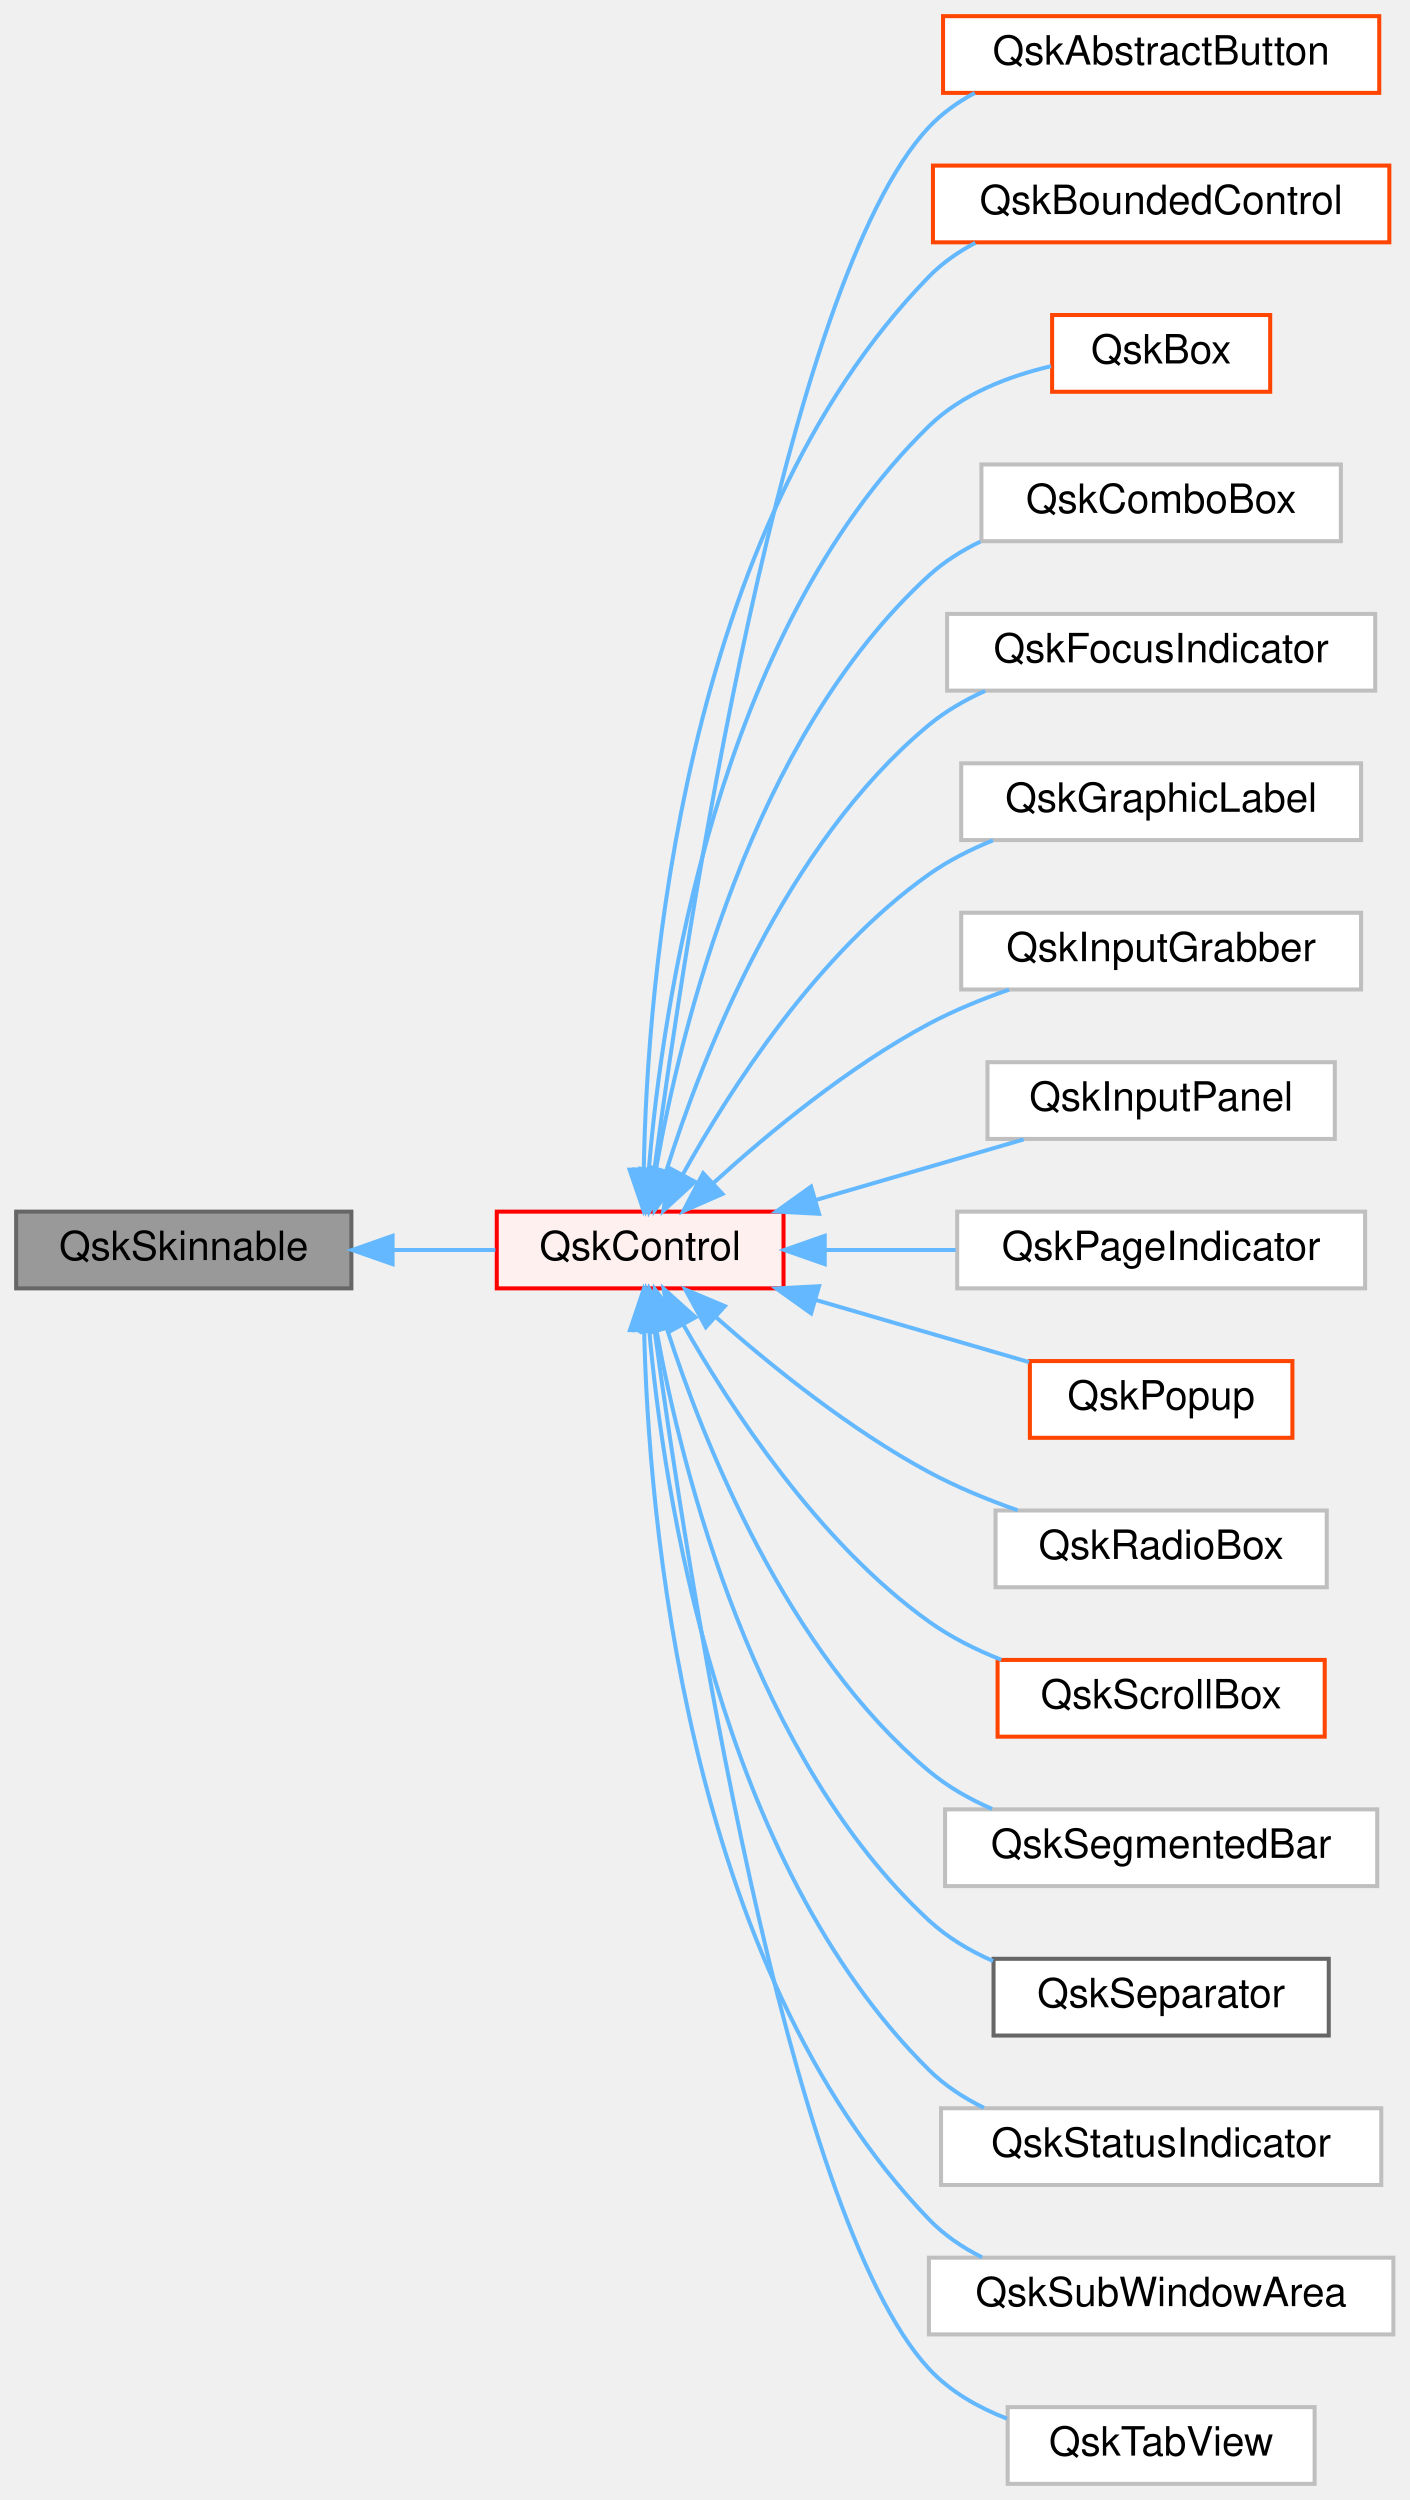
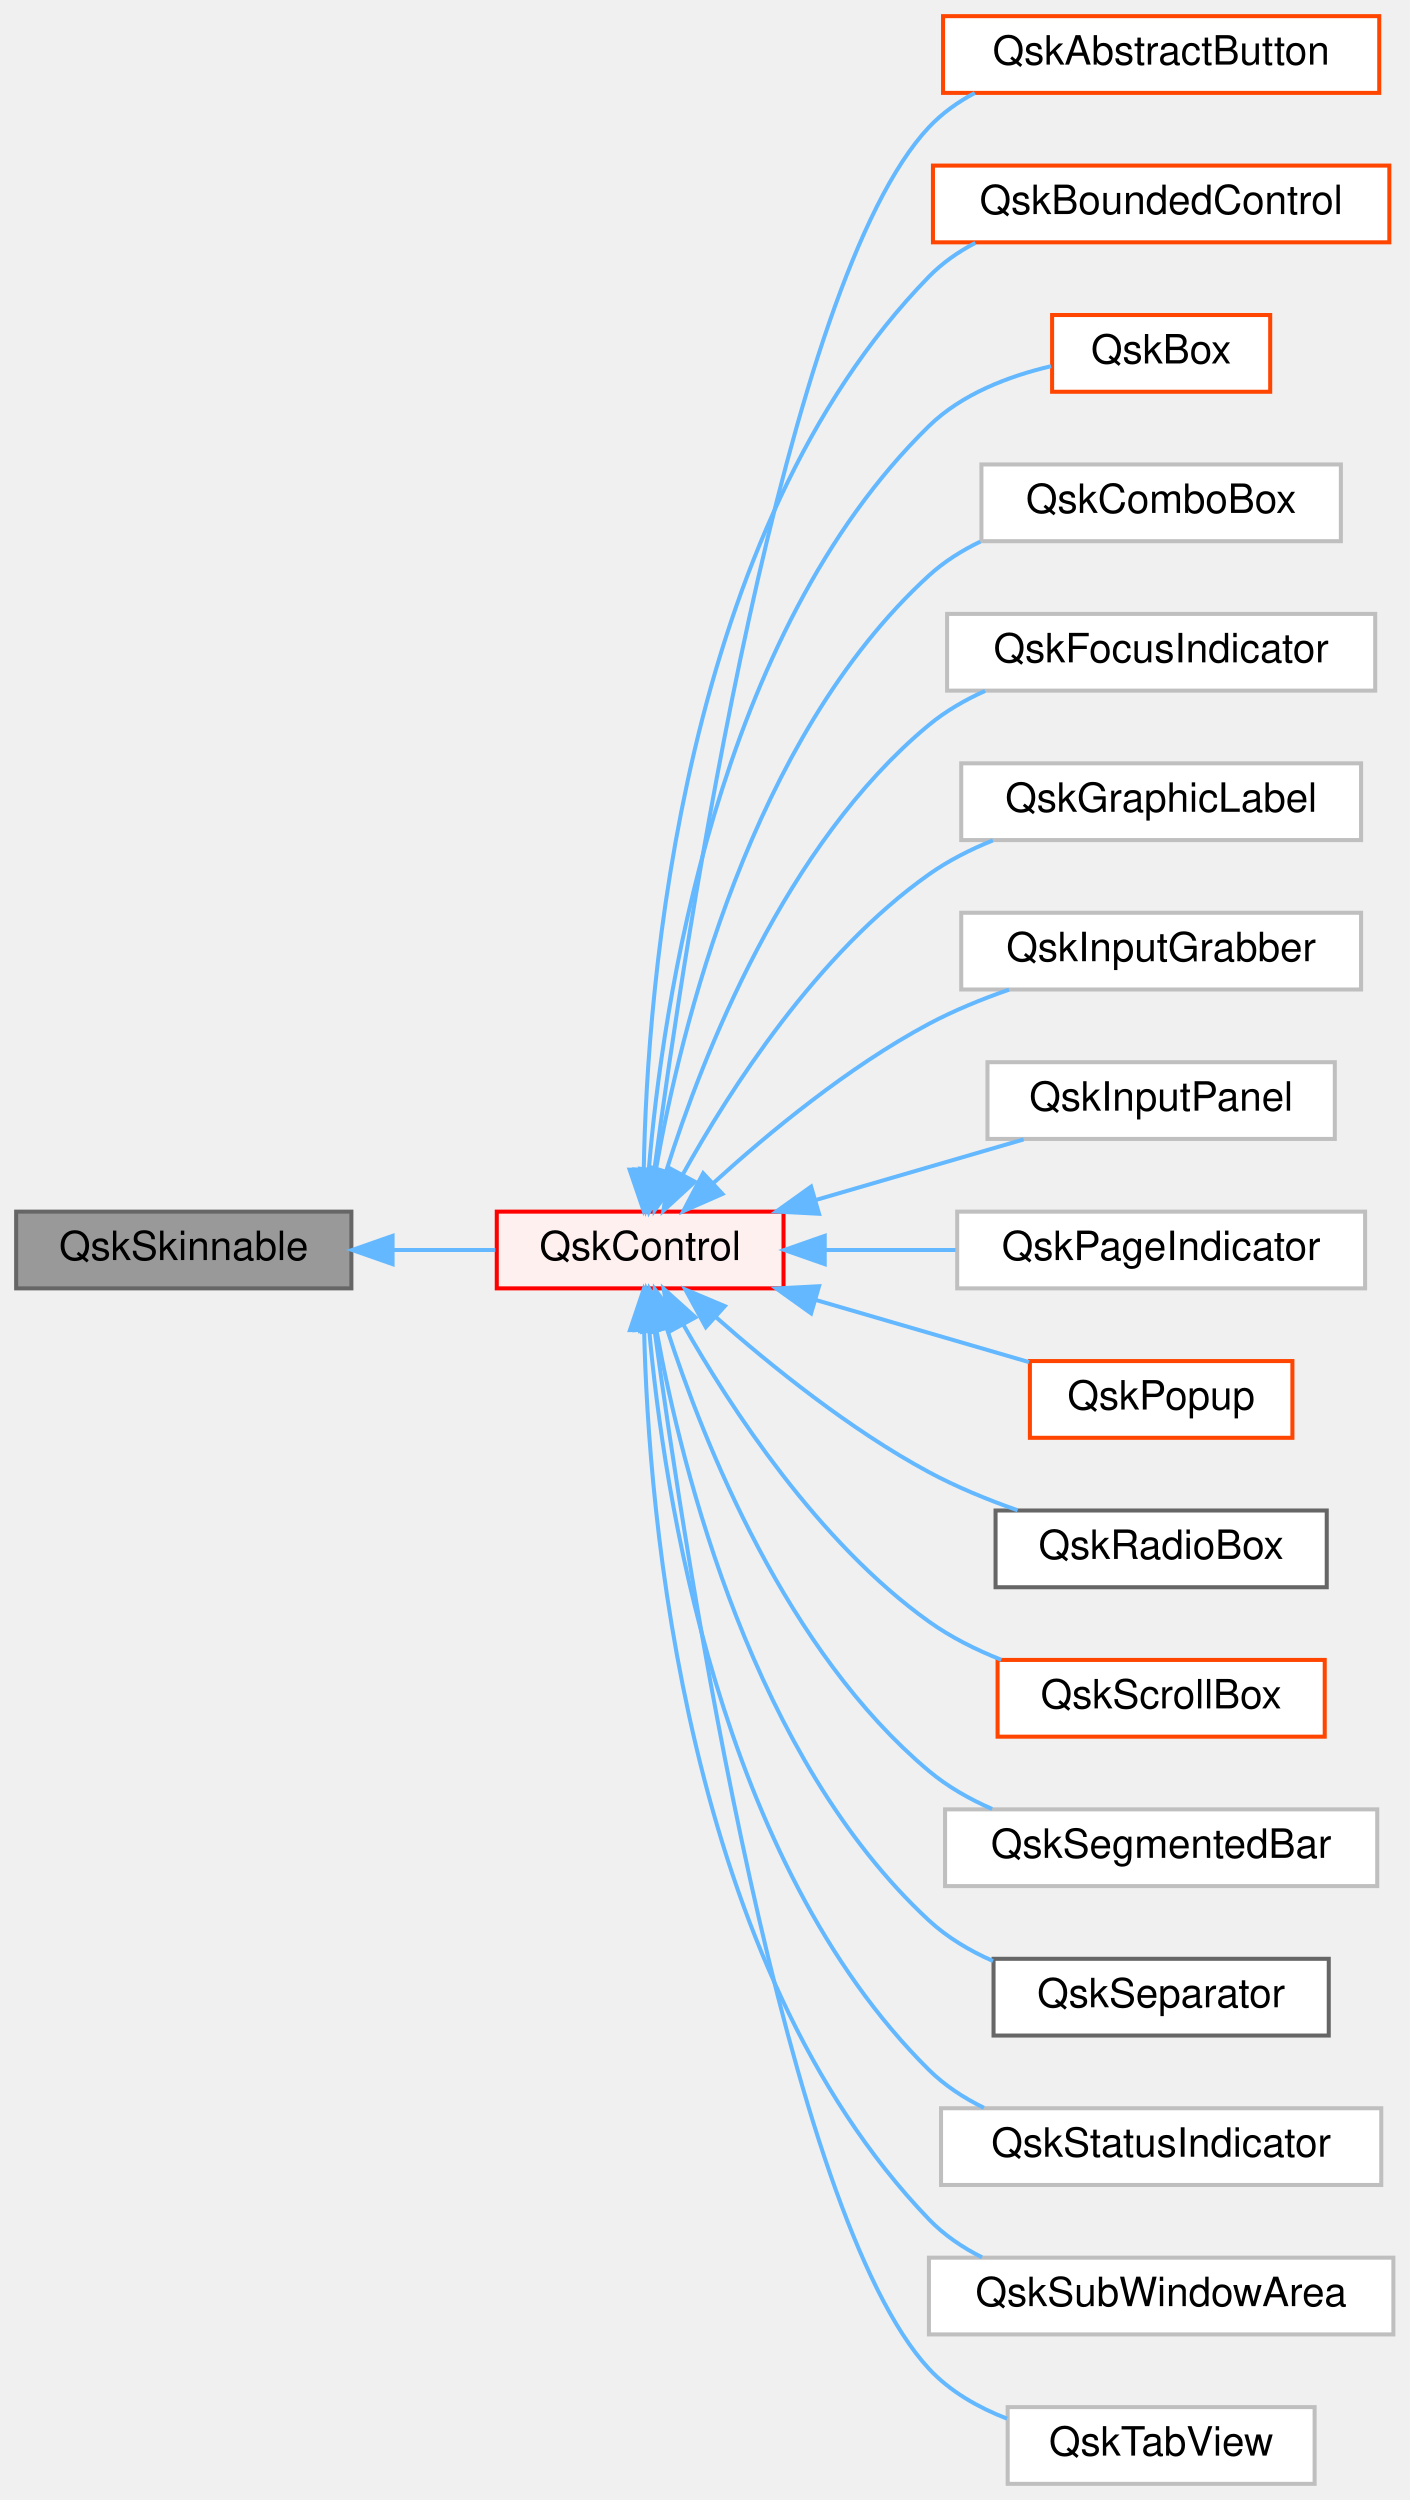
<svg xmlns="http://www.w3.org/2000/svg" xmlns:xlink="http://www.w3.org/1999/xlink" width="349pt" height="619pt" viewBox="0.00 0.00 349.00 619.00">
  <g id="graph0" class="graph" transform="scale(1 1) rotate(0) translate(4 615)">
    <g id="Node000001" class="node">
      <g id="a_Node000001">
        <a xlink:title=" ">
          <polygon fill="#999999" stroke="#666666" points="83,-315 0,-315 0,-296 83,-296 83,-315" />
          <text text-anchor="middle" x="41.5" y="-303" font-family="Helvetica,sans-Serif" font-size="10.00">QskSkinnable</text>
        </a>
      </g>
    </g>
    <g id="Node000002" class="node">
      <g id="a_Node000002">
        <a xlink:href="classQskControl.html" target="_top" xlink:title="Base class of all controls.">
          <polygon fill="#fff0f0" stroke="red" points="190,-315 119,-315 119,-296 190,-296 190,-315" />
          <text text-anchor="middle" x="154.5" y="-303" font-family="Helvetica,sans-Serif" font-size="10.00">QskControl</text>
        </a>
      </g>
    </g>
    <g id="edge1_Node000001_Node000002" class="edge">
      <g id="a_edge1_Node000001_Node000002">
        <a xlink:title=" ">
          <path fill="none" stroke="#63b8ff" d="M93.47,-305.5C101.99,-305.5 110.65,-305.5 118.65,-305.5" />
          <polygon fill="#63b8ff" stroke="#63b8ff" points="93.2,-302 83.2,-305.5 93.2,-309 93.2,-302" />
        </a>
      </g>
    </g>
    <g id="Node000003" class="node">
      <g id="a_Node000003">
        <a xlink:href="classQskAbstractButton.html" target="_top" xlink:title=" ">
          <polygon fill="white" stroke="orangered" points="337.5,-611 229.5,-611 229.5,-592 337.5,-592 337.5,-611" />
          <text text-anchor="middle" x="283.5" y="-599" font-family="Helvetica,sans-Serif" font-size="10.00">QskAbstractButton</text>
        </a>
      </g>
    </g>
    <g id="edge2_Node000002_Node000003" class="edge">
      <g id="a_edge2_Node000002_Node000003">
        <a xlink:title=" ">
          <path fill="none" stroke="#63b8ff" d="M158.04,-325.49C165.67,-382.7 190.15,-545.43 226,-583.5 229.25,-586.95 233.15,-589.74 237.37,-591.99" />
          <polygon fill="#63b8ff" stroke="#63b8ff" points="161.46,-324.71 156.7,-315.24 154.52,-325.61 161.46,-324.71" />
        </a>
      </g>
    </g>
    <g id="Node000009" class="node">
      <g id="a_Node000009">
        <a xlink:href="classQskBoundedControl.html" target="_top" xlink:title=" ">
          <polygon fill="white" stroke="orangered" points="340,-574 227,-574 227,-555 340,-555 340,-574" />
          <text text-anchor="middle" x="283.5" y="-562" font-family="Helvetica,sans-Serif" font-size="10.00">QskBoundedControl</text>
        </a>
      </g>
    </g>
    <g id="edge3_Node000002_Node000009" class="edge">
      <g id="a_edge3_Node000002_Node000009">
        <a xlink:title=" ">
          <path fill="none" stroke="#63b8ff" d="M155.39,-325.43C156.24,-371.03 164.79,-483.82 226,-546.5 229.31,-549.89 233.25,-552.64 237.5,-554.87" />
          <polygon fill="#63b8ff" stroke="#63b8ff" points="158.89,-325.33 155.31,-315.36 151.89,-325.39 158.89,-325.33" />
        </a>
      </g>
    </g>
    <g id="Node000018" class="node">
      <g id="a_Node000018">
        <a xlink:href="classQskBox.html" target="_top" xlink:title=" ">
          <polygon fill="white" stroke="orangered" points="310.5,-537 256.5,-537 256.5,-518 310.5,-518 310.5,-537" />
          <text text-anchor="middle" x="283.5" y="-525" font-family="Helvetica,sans-Serif" font-size="10.00">QskBox</text>
        </a>
      </g>
    </g>
    <g id="edge4_Node000002_Node000018" class="edge">
      <g id="a_edge4_Node000002_Node000018">
        <a xlink:title=" ">
          <path fill="none" stroke="#63b8ff" d="M156.64,-325.35C160.02,-365.78 173.41,-458.17 226,-509.5 234.1,-517.41 245.68,-521.85 256.24,-524.33" />
          <polygon fill="#63b8ff" stroke="#63b8ff" points="160.11,-324.92 155.91,-315.19 153.13,-325.42 160.11,-324.92" />
        </a>
      </g>
    </g>
    <g id="Node000030" class="node">
      <g id="a_Node000030">
        <a xlink:href="classQskComboBox.html" target="_top" xlink:title=" ">
          <polygon fill="white" stroke="#bfbfbf" points="328,-500 239,-500 239,-481 328,-481 328,-500" />
          <text text-anchor="middle" x="283.5" y="-488" font-family="Helvetica,sans-Serif" font-size="10.00">QskComboBox</text>
        </a>
      </g>
    </g>
    <g id="edge5_Node000002_Node000030" class="edge">
      <g id="a_edge5_Node000002_Node000030">
        <a xlink:title=" ">
          <path fill="none" stroke="#63b8ff" d="M158.38,-325.27C164.47,-360.05 181.94,-432.28 226,-472.5 229.73,-475.9 234.09,-478.66 238.73,-480.9" />
          <polygon fill="#63b8ff" stroke="#63b8ff" points="161.77,-324.33 156.72,-315.02 154.86,-325.45 161.77,-324.33" />
        </a>
      </g>
    </g>
    <g id="Node000031" class="node">
      <g id="a_Node000031">
        <a xlink:href="classQskFocusIndicator.html" target="_top" xlink:title=" ">
          <polygon fill="white" stroke="#bfbfbf" points="336.5,-463 230.5,-463 230.5,-444 336.5,-444 336.5,-463" />
          <text text-anchor="middle" x="283.5" y="-451" font-family="Helvetica,sans-Serif" font-size="10.00">QskFocusIndicator</text>
        </a>
      </g>
    </g>
    <g id="edge6_Node000002_Node000031" class="edge">
      <g id="a_edge6_Node000002_Node000031">
        <a xlink:title=" ">
          <path fill="none" stroke="#63b8ff" d="M161.02,-325.24C169.98,-353.68 190.37,-406.03 226,-435.5 230.12,-438.91 234.91,-441.68 239.9,-443.93" />
          <polygon fill="#63b8ff" stroke="#63b8ff" points="164.26,-323.86 158.05,-315.28 157.56,-325.86 164.26,-323.86" />
        </a>
      </g>
    </g>
    <g id="Node000032" class="node">
      <g id="a_Node000032">
        <a xlink:href="classQskGraphicLabel.html" target="_top" xlink:title=" ">
          <polygon fill="white" stroke="#bfbfbf" points="333,-426 234,-426 234,-407 333,-407 333,-426" />
          <text text-anchor="middle" x="283.5" y="-414" font-family="Helvetica,sans-Serif" font-size="10.00">QskGraphicLabel</text>
        </a>
      </g>
    </g>
    <g id="edge7_Node000002_Node000032" class="edge">
      <g id="a_edge7_Node000002_Node000032">
        <a xlink:title=" ">
          <path fill="none" stroke="#63b8ff" d="M165.02,-324.14C176.66,-345.15 198.29,-378.91 226,-398.5 230.79,-401.89 236.25,-404.66 241.84,-406.92" />
          <polygon fill="#63b8ff" stroke="#63b8ff" points="168.06,-322.4 160.25,-315.23 161.88,-325.7 168.06,-322.4" />
        </a>
      </g>
    </g>
    <g id="Node000033" class="node">
      <g id="a_Node000033">
        <a xlink:href="classQskInputGrabber.html" target="_top" xlink:title=" ">
          <polygon fill="white" stroke="#bfbfbf" points="333,-389 234,-389 234,-370 333,-370 333,-389" />
          <text text-anchor="middle" x="283.5" y="-377" font-family="Helvetica,sans-Serif" font-size="10.00">QskInputGrabber</text>
        </a>
      </g>
    </g>
    <g id="edge8_Node000002_Node000033" class="edge">
      <g id="a_edge8_Node000002_Node000033">
        <a xlink:title=" ">
          <path fill="none" stroke="#63b8ff" d="M172.74,-322.17C186.29,-334.49 206.13,-350.9 226,-361.5 232.18,-364.79 239.06,-367.61 245.84,-369.96" />
          <polygon fill="#63b8ff" stroke="#63b8ff" points="174.88,-319.38 165.18,-315.12 170.1,-324.5 174.88,-319.38" />
        </a>
      </g>
    </g>
    <g id="Node000034" class="node">
      <g id="a_Node000034">
        <a xlink:href="classQskInputPanel.html" target="_top" xlink:title=" ">
          <polygon fill="white" stroke="#bfbfbf" points="326.5,-352 240.5,-352 240.5,-333 326.5,-333 326.5,-352" />
          <text text-anchor="middle" x="283.5" y="-340" font-family="Helvetica,sans-Serif" font-size="10.00">QskInputPanel</text>
        </a>
      </g>
    </g>
    <g id="edge9_Node000002_Node000034" class="edge">
      <g id="a_edge9_Node000002_Node000034">
        <a xlink:title=" ">
          <path fill="none" stroke="#63b8ff" d="M197.81,-317.83C214.63,-322.73 233.69,-328.28 249.46,-332.88" />
          <polygon fill="#63b8ff" stroke="#63b8ff" points="198.79,-314.47 188.21,-315.03 196.83,-321.19 198.79,-314.47" />
        </a>
      </g>
    </g>
    <g id="Node000035" class="node">
      <g id="a_Node000035">
        <a xlink:href="classQskPageIndicator.html" target="_top" xlink:title=" ">
          <polygon fill="white" stroke="#bfbfbf" points="334,-315 233,-315 233,-296 334,-296 334,-315" />
          <text text-anchor="middle" x="283.5" y="-303" font-family="Helvetica,sans-Serif" font-size="10.00">QskPageIndicator</text>
        </a>
      </g>
    </g>
    <g id="edge10_Node000002_Node000035" class="edge">
      <g id="a_edge10_Node000002_Node000035">
        <a xlink:title=" ">
          <path fill="none" stroke="#63b8ff" d="M200.35,-305.5C210.79,-305.5 221.96,-305.5 232.6,-305.5" />
          <polygon fill="#63b8ff" stroke="#63b8ff" points="200.2,-302 190.2,-305.5 200.2,-309 200.2,-302" />
        </a>
      </g>
    </g>
    <g id="Node000036" class="node">
      <g id="a_Node000036">
        <a xlink:href="classQskPopup.html" target="_top" xlink:title=" ">
          <polygon fill="white" stroke="orangered" points="316,-278 251,-278 251,-259 316,-259 316,-278" />
          <text text-anchor="middle" x="283.5" y="-266" font-family="Helvetica,sans-Serif" font-size="10.00">QskPopup</text>
        </a>
      </g>
    </g>
    <g id="edge11_Node000002_Node000036" class="edge">
      <g id="a_edge11_Node000002_Node000036">
        <a xlink:title=" ">
          <path fill="none" stroke="#63b8ff" d="M198.04,-293.11C215.28,-288.08 234.83,-282.39 250.78,-277.74" />
          <polygon fill="#63b8ff" stroke="#63b8ff" points="196.83,-289.81 188.21,-295.97 198.79,-296.53 196.83,-289.81" />
        </a>
      </g>
    </g>
    <g id="Node000043" class="node">
      <g id="a_Node000043">
        <a xlink:href="classQskRadioBox.html" target="_top" xlink:title=" ">
-           <polygon fill="white" stroke="#bfbfbf" points="324.5,-241 242.5,-241 242.5,-222 324.5,-222 324.5,-241" />
+           <polygon fill="white" stroke="#666666" points="324.5,-241 242.5,-241 242.5,-222 324.5,-222 324.5,-241" />
          <text text-anchor="middle" x="283.5" y="-229" font-family="Helvetica,sans-Serif" font-size="10.00">QskRadioBox</text>
        </a>
      </g>
    </g>
    <g id="edge12_Node000002_Node000043" class="edge">
      <g id="a_edge12_Node000002_Node000043">
        <a xlink:title=" ">
          <path fill="none" stroke="#63b8ff" d="M173.32,-288.82C186.9,-276.82 206.53,-260.97 226,-250.5 232.84,-246.82 240.52,-243.67 247.96,-241.05" />
          <polygon fill="#63b8ff" stroke="#63b8ff" points="170.76,-286.4 165.69,-295.71 175.46,-291.6 170.76,-286.4" />
        </a>
      </g>
    </g>
    <g id="Node000044" class="node">
      <g id="a_Node000044">
        <a xlink:href="classQskScrollBox.html" target="_top" xlink:title=" ">
          <polygon fill="white" stroke="orangered" points="324,-204 243,-204 243,-185 324,-185 324,-204" />
          <text text-anchor="middle" x="283.5" y="-192" font-family="Helvetica,sans-Serif" font-size="10.00">QskScrollBox</text>
        </a>
      </g>
    </g>
    <g id="edge13_Node000002_Node000044" class="edge">
      <g id="a_edge13_Node000002_Node000044">
        <a xlink:title=" ">
          <path fill="none" stroke="#63b8ff" d="M165.13,-287.14C176.87,-266.43 198.58,-233.1 226,-213.5 231.39,-209.65 237.61,-206.53 243.92,-204.03" />
          <polygon fill="#63b8ff" stroke="#63b8ff" points="162.05,-285.47 160.31,-295.92 168.19,-288.83 162.05,-285.47" />
        </a>
      </g>
    </g>
    <g id="Node000049" class="node">
      <g id="a_Node000049">
        <a xlink:href="classQskSegmentedBar.html" target="_top" xlink:title=" ">
          <polygon fill="white" stroke="#bfbfbf" points="337,-167 230,-167 230,-148 337,-148 337,-167" />
          <text text-anchor="middle" x="283.5" y="-155" font-family="Helvetica,sans-Serif" font-size="10.00">QskSegmentedBar</text>
        </a>
      </g>
    </g>
    <g id="edge14_Node000002_Node000049" class="edge">
      <g id="a_edge14_Node000002_Node000049">
        <a xlink:title=" ">
          <path fill="none" stroke="#63b8ff" d="M161.13,-285.99C170.22,-257.85 190.77,-206.02 226,-176.5 230.6,-172.64 236.02,-169.56 241.64,-167.1" />
          <polygon fill="#63b8ff" stroke="#63b8ff" points="157.69,-285.25 158.11,-295.83 164.39,-287.3 157.69,-285.25" />
        </a>
      </g>
    </g>
    <g id="Node000050" class="node">
      <g id="a_Node000050">
        <a xlink:href="classQskSeparator.html" target="_top" xlink:title="Separates a group of items from adjacent items.">
          <polygon fill="white" stroke="#666666" points="325,-130 242,-130 242,-111 325,-111 325,-130" />
          <text text-anchor="middle" x="283.5" y="-118" font-family="Helvetica,sans-Serif" font-size="10.00">QskSeparator</text>
        </a>
      </g>
    </g>
    <g id="edge15_Node000002_Node000050" class="edge">
      <g id="a_edge15_Node000002_Node000050">
        <a xlink:title=" ">
          <path fill="none" stroke="#63b8ff" d="M158.57,-285.42C164.9,-250.77 182.65,-179.63 226,-139.5 230.56,-135.28 236.08,-132 241.87,-129.44" />
          <polygon fill="#63b8ff" stroke="#63b8ff" points="155.05,-285.23 156.84,-295.67 161.95,-286.4 155.05,-285.23" />
        </a>
      </g>
    </g>
    <g id="Node000051" class="node">
      <g id="a_Node000051">
        <a xlink:href="classQskStatusIndicator.html" target="_top" xlink:title=" ">
          <polygon fill="white" stroke="#bfbfbf" points="338,-93 229,-93 229,-74 338,-74 338,-93" />
          <text text-anchor="middle" x="283.5" y="-81" font-family="Helvetica,sans-Serif" font-size="10.00">QskStatusIndicator</text>
        </a>
      </g>
    </g>
    <g id="edge16_Node000002_Node000051" class="edge">
      <g id="a_edge16_Node000002_Node000051">
        <a xlink:title=" ">
          <path fill="none" stroke="#63b8ff" d="M156.73,-285.82C160.3,-245.71 174.01,-153.98 226,-102.5 229.9,-98.64 234.6,-95.57 239.61,-93.11" />
          <polygon fill="#63b8ff" stroke="#63b8ff" points="153.24,-285.65 155.96,-295.89 160.22,-286.19 153.24,-285.65" />
        </a>
      </g>
    </g>
    <g id="Node000052" class="node">
      <g id="a_Node000052">
        <a xlink:href="classQskSubWindowArea.html" target="_top" xlink:title=" ">
          <polygon fill="white" stroke="#bfbfbf" points="341,-56 226,-56 226,-37 341,-37 341,-56" />
          <text text-anchor="middle" x="283.5" y="-44" font-family="Helvetica,sans-Serif" font-size="10.00">QskSubWindowArea</text>
        </a>
      </g>
    </g>
    <g id="edge17_Node000002_Node000052" class="edge">
      <g id="a_edge17_Node000002_Node000052">
        <a xlink:title=" ">
          <path fill="none" stroke="#63b8ff" d="M155.48,-285.72C156.54,-240.45 165.49,-128.39 226,-65.5 229.73,-61.62 234.28,-58.54 239.15,-56.08" />
          <polygon fill="#63b8ff" stroke="#63b8ff" points="151.98,-285.67 155.36,-295.72 158.98,-285.76 151.98,-285.67" />
        </a>
      </g>
    </g>
    <g id="Node000053" class="node">
      <g id="a_Node000053">
        <a xlink:href="classQskTabView.html" target="_top" xlink:title=" ">
          <polygon fill="white" stroke="#bfbfbf" points="321.5,-19 245.5,-19 245.5,0 321.5,0 321.5,-19" />
          <text text-anchor="middle" x="283.5" y="-7" font-family="Helvetica,sans-Serif" font-size="10.00">QskTabView</text>
        </a>
      </g>
    </g>
    <g id="edge18_Node000002_Node000053" class="edge">
      <g id="a_edge18_Node000002_Node000053">
        <a xlink:title=" ">
          <path fill="none" stroke="#63b8ff" d="M158.08,-285.61C165.82,-228.67 190.56,-66.71 226,-28.5 231.21,-22.89 238.13,-18.93 245.33,-16.14" />
          <polygon fill="#63b8ff" stroke="#63b8ff" points="154.57,-285.43 156.72,-295.81 161.51,-286.35 154.57,-285.43" />
        </a>
      </g>
    </g>
  </g>
</svg>
